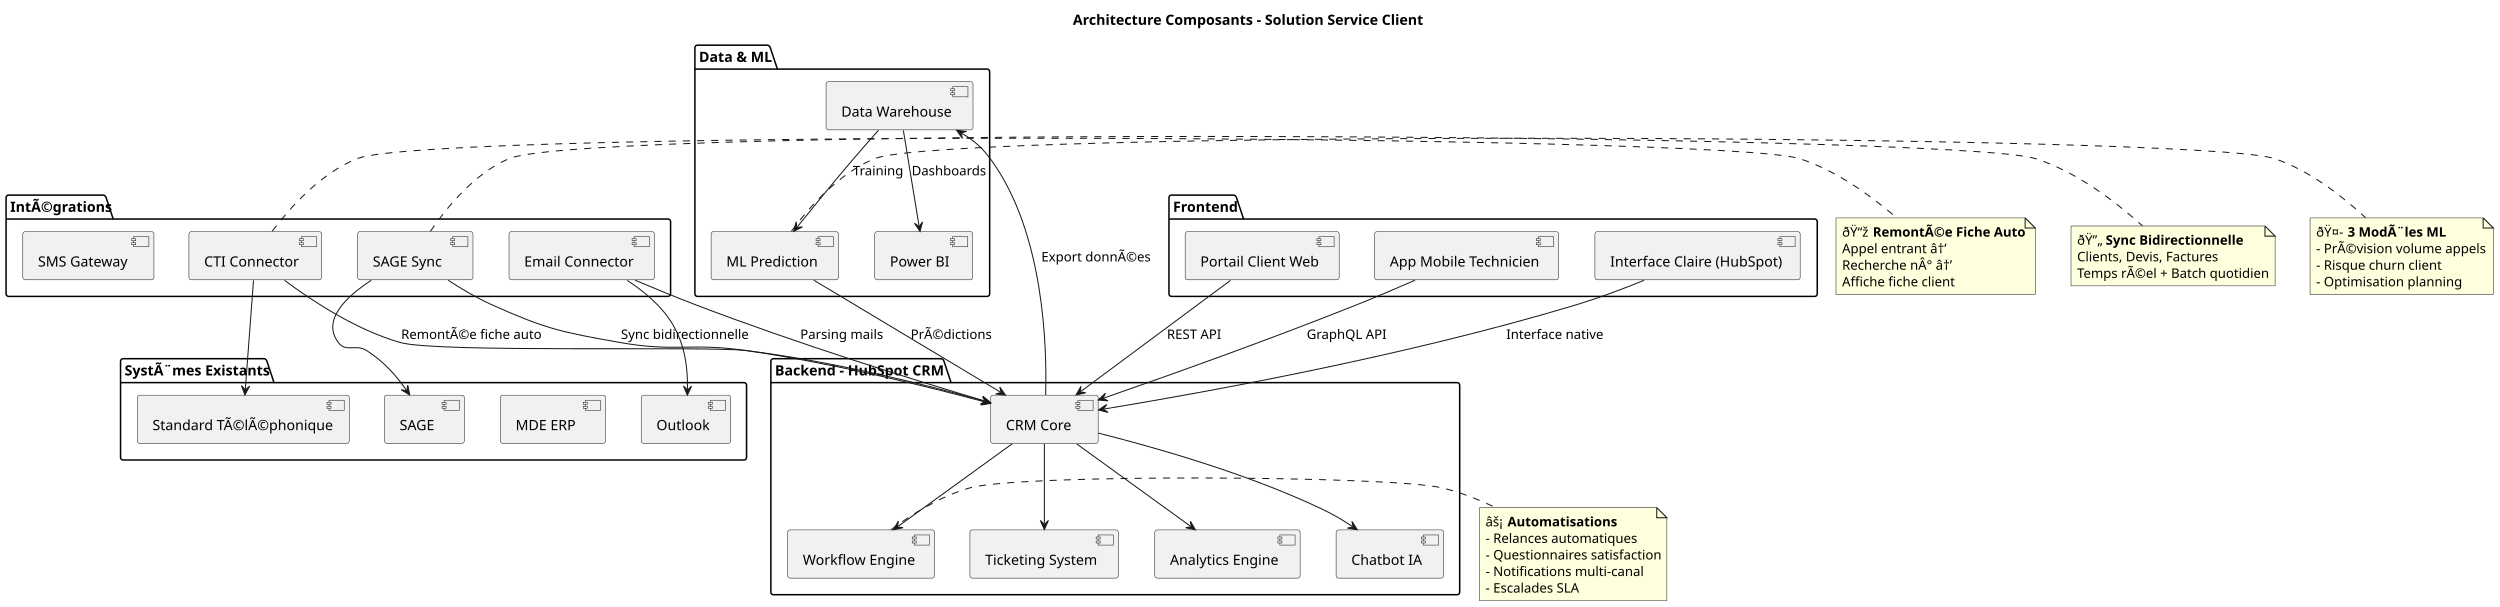
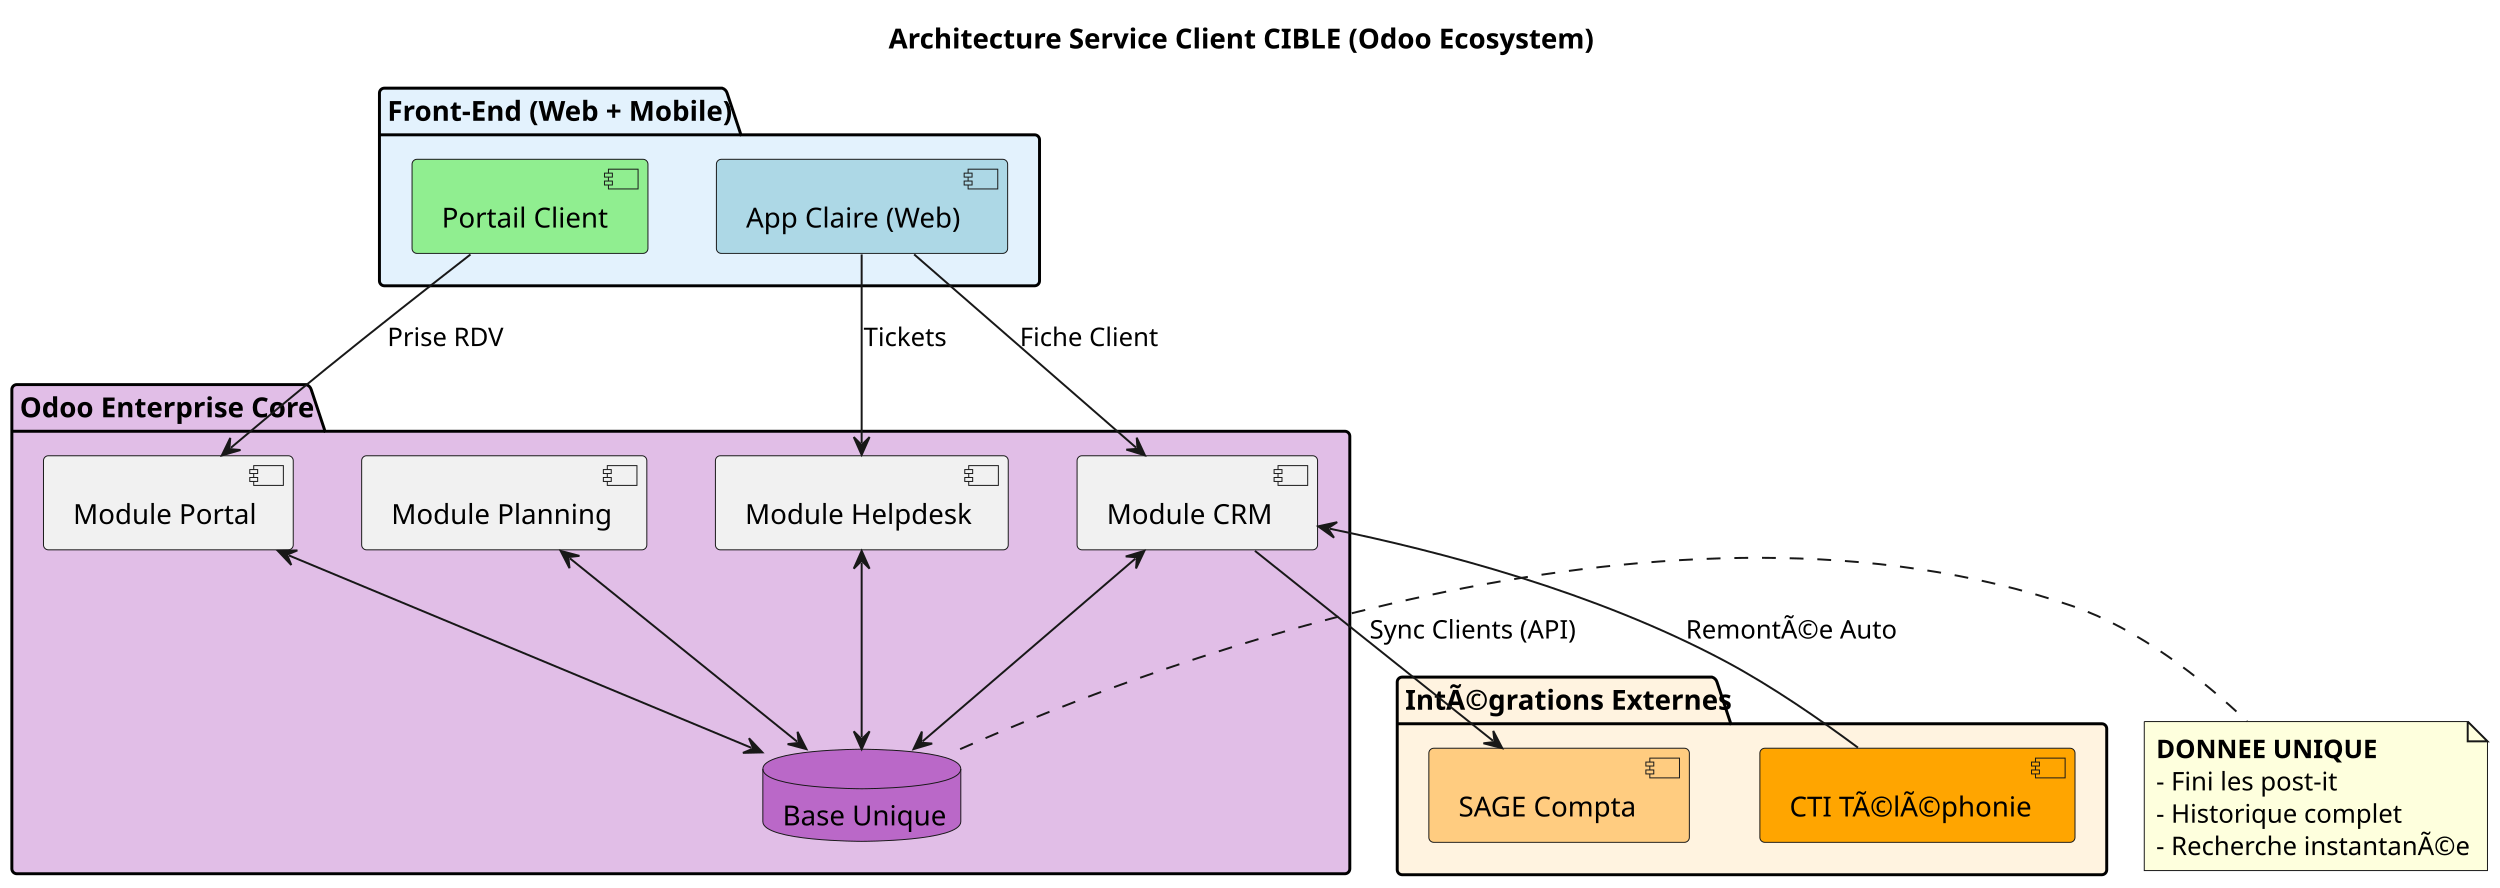
- <svg xmlns="http://www.w3.org/2000/svg" contentStyleType="text/css" height="599px" preserveAspectRatio="none" style="width:2468px;height:599px;background:#FFFFFF;" version="1.1" viewBox="0 0 2468 599" width="2468px" zoomAndPan="magnify">
+ <svg xmlns="http://www.w3.org/2000/svg" contentStyleType="text/css" height="449px" preserveAspectRatio="none" style="width:1265px;height:449px;background:#FFFFFF;" version="1.1" viewBox="0 0 1265 449" width="1265px" zoomAndPan="magnify">
  <defs />
  <g>
-     <text fill="#000000" font-family="sans-serif" font-size="14" font-weight="bold" lengthAdjust="spacing" textLength="336.062" x="1059.152" y="24.533">Architecture Composants - Solution Service Client</text>
-     <g id="cluster_Frontend">
-       <path d="M1156.5,192.609 L1218.155,192.609 A3.75,3.75 0 0 1 1220.655,195.109 L1227.655,216.219 L1791.5,216.219 A2.5,2.5 0 0 1 1794,218.719 L1794,290.109 A2.5,2.5 0 0 1 1791.5,292.609 L1156.5,292.609 A2.5,2.5 0 0 1 1154,290.109 L1154,195.109 A2.5,2.5 0 0 1 1156.5,192.609 " fill="none" style="stroke:#000000;stroke-width:1.5;" />
-       <line style="stroke:#000000;stroke-width:1.5;" x1="1154" x2="1227.655" y1="216.219" y2="216.219" />
-       <text fill="#000000" font-family="sans-serif" font-size="14" font-weight="bold" lengthAdjust="spacing" textLength="60.655" x="1158" y="209.143">Frontend</text>
+     <text fill="#000000" font-family="sans-serif" font-size="14" font-weight="bold" lengthAdjust="spacing" textLength="352.427" x="449.617" y="24.533">Architecture Service Client CIBLE (Odoo Ecosystem)</text>
+     <g id="cluster_Front-End (Web + Mobile)">
+       <path d="M194.5,44.609 L365.421,44.609 A3.75,3.75 0 0 1 367.921,47.109 L374.921,68.219 L523.5,68.219 A2.5,2.5 0 0 1 526,70.719 L526,142.109 A2.5,2.5 0 0 1 523.5,144.609 L194.5,144.609 A2.5,2.5 0 0 1 192,142.109 L192,47.109 A2.5,2.5 0 0 1 194.5,44.609 " fill="#E3F2FD" style="stroke:#000000;stroke-width:1.5;" />
+       <line style="stroke:#000000;stroke-width:1.5;" x1="192" x2="374.921" y1="68.219" y2="68.219" />
+       <text fill="#000000" font-family="sans-serif" font-size="14" font-weight="bold" lengthAdjust="spacing" textLength="169.921" x="196" y="61.143">Front-End (Web + Mobile)</text>
    </g>
-     <g id="cluster_Backend - HubSpot CRM">
-       <path d="M763.5,354.109 L929.39,354.109 A3.75,3.75 0 0 1 931.89,356.609 L938.89,377.719 L1438.5,377.719 A2.5,2.5 0 0 1 1441,380.219 L1441,584.609 A2.5,2.5 0 0 1 1438.5,587.109 L763.5,587.109 A2.5,2.5 0 0 1 761,584.609 L761,356.609 A2.5,2.5 0 0 1 763.5,354.109 " fill="none" style="stroke:#000000;stroke-width:1.5;" />
-       <line style="stroke:#000000;stroke-width:1.5;" x1="761" x2="938.89" y1="377.719" y2="377.719" />
-       <text fill="#000000" font-family="sans-serif" font-size="14" font-weight="bold" lengthAdjust="spacing" textLength="164.89" x="765" y="370.643">Backend - HubSpot CRM</text>
+     <g id="cluster_Odoo Enterprise Core">
+       <path d="M8.5,194.609 L154.969,194.609 A3.75,3.75 0 0 1 157.469,197.109 L164.469,218.219 L680.5,218.219 A2.5,2.5 0 0 1 683,220.719 L683,439.609 A2.5,2.5 0 0 1 680.5,442.109 L8.5,442.109 A2.5,2.5 0 0 1 6,439.609 L6,197.109 A2.5,2.5 0 0 1 8.5,194.609 " fill="#E1BEE7" style="stroke:#000000;stroke-width:1.5;" />
+       <line style="stroke:#000000;stroke-width:1.5;" x1="6" x2="164.469" y1="218.219" y2="218.219" />
+       <text fill="#000000" font-family="sans-serif" font-size="14" font-weight="bold" lengthAdjust="spacing" textLength="145.469" x="10" y="211.143">Odoo Enterprise Core</text>
    </g>
-     <g id="cluster_IntÃ©grations">
-       <path d="M8.5,192.609 L102.257,192.609 A3.75,3.75 0 0 1 104.757,195.109 L111.757,216.219 L659.5,216.219 A2.5,2.5 0 0 1 662,218.719 L662,290.109 A2.5,2.5 0 0 1 659.5,292.609 L8.5,292.609 A2.5,2.5 0 0 1 6,290.109 L6,195.109 A2.5,2.5 0 0 1 8.5,192.609 " fill="none" style="stroke:#000000;stroke-width:1.5;" />
-       <line style="stroke:#000000;stroke-width:1.5;" x1="6" x2="111.757" y1="216.219" y2="216.219" />
-       <text fill="#000000" font-family="sans-serif" font-size="14" font-weight="bold" lengthAdjust="spacing" textLength="92.757" x="10" y="209.143">IntÃ©grations</text>
+     <g id="cluster_IntÃ©grations Externes">
+       <path d="M709.5,342.609 L866.291,342.609 A3.75,3.75 0 0 1 868.791,345.109 L875.791,366.219 L1063.5,366.219 A2.5,2.5 0 0 1 1066,368.719 L1066,440.109 A2.5,2.5 0 0 1 1063.5,442.609 L709.5,442.609 A2.5,2.5 0 0 1 707,440.109 L707,345.109 A2.5,2.5 0 0 1 709.5,342.609 " fill="#FFF3E0" style="stroke:#000000;stroke-width:1.5;" />
+       <line style="stroke:#000000;stroke-width:1.5;" x1="707" x2="875.791" y1="366.219" y2="366.219" />
+       <text fill="#000000" font-family="sans-serif" font-size="14" font-weight="bold" lengthAdjust="spacing" textLength="155.791" x="711" y="359.143">IntÃ©grations Externes</text>
    </g>
-     <g id="cluster_Data &amp; ML">
-       <path d="M688.5,44.609 L757.948,44.609 A3.75,3.75 0 0 1 760.448,47.109 L767.448,68.219 L974.5,68.219 A2.5,2.5 0 0 1 977,70.719 L977,290.109 A2.5,2.5 0 0 1 974.5,292.609 L688.5,292.609 A2.5,2.5 0 0 1 686,290.109 L686,47.109 A2.5,2.5 0 0 1 688.5,44.609 " fill="none" style="stroke:#000000;stroke-width:1.5;" />
-       <line style="stroke:#000000;stroke-width:1.5;" x1="686" x2="767.448" y1="68.219" y2="68.219" />
-       <text fill="#000000" font-family="sans-serif" font-size="14" font-weight="bold" lengthAdjust="spacing" textLength="68.448" x="690" y="61.143">Data &amp; ML</text>
+     <g id="elem_Portal">
+       <rect fill="#90EE90" height="47.609" rx="2.5" ry="2.5" style="stroke:#181818;stroke-width:0.5;" width="119.365" x="208.5" y="80.609" />
+       <rect fill="#90EE90" height="10" style="stroke:#181818;stroke-width:0.5;" width="15" x="307.865" y="85.609" />
+       <rect fill="#90EE90" height="2" style="stroke:#181818;stroke-width:0.5;" width="4" x="305.865" y="87.609" />
+       <rect fill="#90EE90" height="2" style="stroke:#181818;stroke-width:0.5;" width="4" x="305.865" y="91.609" />
+       <text fill="#000000" font-family="sans-serif" font-size="14" lengthAdjust="spacing" textLength="79.365" x="223.5" y="115.143">Portail Client</text>
    </g>
-     <g id="cluster_SystÃ¨mes Existants">
-       <path d="M121.5,354.109 L261.003,354.109 A3.75,3.75 0 0 1 263.503,356.609 L270.503,377.719 L734.5,377.719 A2.5,2.5 0 0 1 737,380.219 L737,451.609 A2.5,2.5 0 0 1 734.5,454.109 L121.5,454.109 A2.5,2.5 0 0 1 119,451.609 L119,356.609 A2.5,2.5 0 0 1 121.5,354.109 " fill="none" style="stroke:#000000;stroke-width:1.5;" />
-       <line style="stroke:#000000;stroke-width:1.5;" x1="119" x2="270.503" y1="377.719" y2="377.719" />
-       <text fill="#000000" font-family="sans-serif" font-size="14" font-weight="bold" lengthAdjust="spacing" textLength="138.503" x="123" y="370.643">SystÃ¨mes Existants</text>
+     <g id="elem_WebClaire">
+       <rect fill="#ADD8E6" height="47.609" rx="2.5" ry="2.5" style="stroke:#181818;stroke-width:0.5;" width="147.365" x="362.5" y="80.609" />
+       <rect fill="#ADD8E6" height="10" style="stroke:#181818;stroke-width:0.5;" width="15" x="489.865" y="85.609" />
+       <rect fill="#ADD8E6" height="2" style="stroke:#181818;stroke-width:0.5;" width="4" x="487.865" y="87.609" />
+       <rect fill="#ADD8E6" height="2" style="stroke:#181818;stroke-width:0.5;" width="4" x="487.865" y="91.609" />
+       <text fill="#000000" font-family="sans-serif" font-size="14" lengthAdjust="spacing" textLength="107.365" x="377.5" y="115.143">App Claire (Web)</text>
    </g>
-     <g id="elem_PortailWeb">
-       <rect fill="#F1F1F1" height="47.609" rx="2.5" ry="2.5" style="stroke:#181818;stroke-width:0.5;" width="152.041" x="1170" y="228.609" />
-       <rect fill="#F1F1F1" height="10" style="stroke:#181818;stroke-width:0.5;" width="15" x="1302.041" y="233.609" />
-       <rect fill="#F1F1F1" height="2" style="stroke:#181818;stroke-width:0.5;" width="4" x="1300.041" y="235.609" />
-       <rect fill="#F1F1F1" height="2" style="stroke:#181818;stroke-width:0.5;" width="4" x="1300.041" y="239.609" />
-       <text fill="#000000" font-family="sans-serif" font-size="14" lengthAdjust="spacing" textLength="112.041" x="1185" y="263.143">Portail Client Web</text>
+     <g id="elem_ModCRM">
+       <rect fill="#F1F1F1" height="47.609" rx="2.5" ry="2.5" style="stroke:#181818;stroke-width:0.5;" width="121.689" x="545" y="230.609" />
+       <rect fill="#F1F1F1" height="10" style="stroke:#181818;stroke-width:0.5;" width="15" x="646.689" y="235.609" />
+       <rect fill="#F1F1F1" height="2" style="stroke:#181818;stroke-width:0.5;" width="4" x="644.689" y="237.609" />
+       <rect fill="#F1F1F1" height="2" style="stroke:#181818;stroke-width:0.5;" width="4" x="644.689" y="241.609" />
+       <text fill="#000000" font-family="sans-serif" font-size="14" lengthAdjust="spacing" textLength="81.689" x="560" y="265.143">Module CRM</text>
    </g>
-     <g id="elem_AppMobile">
-       <rect fill="#F1F1F1" height="47.609" rx="2.5" ry="2.5" style="stroke:#181818;stroke-width:0.5;" width="181.634" x="1357" y="228.609" />
-       <rect fill="#F1F1F1" height="10" style="stroke:#181818;stroke-width:0.5;" width="15" x="1518.634" y="233.609" />
-       <rect fill="#F1F1F1" height="2" style="stroke:#181818;stroke-width:0.5;" width="4" x="1516.634" y="235.609" />
-       <rect fill="#F1F1F1" height="2" style="stroke:#181818;stroke-width:0.5;" width="4" x="1516.634" y="239.609" />
-       <text fill="#000000" font-family="sans-serif" font-size="14" lengthAdjust="spacing" textLength="141.634" x="1372" y="263.143">App Mobile Technicien</text>
+     <g id="elem_ModHelpdesk">
+       <rect fill="#F1F1F1" height="47.609" rx="2.5" ry="2.5" style="stroke:#181818;stroke-width:0.5;" width="148.172" x="362" y="230.609" />
+       <rect fill="#F1F1F1" height="10" style="stroke:#181818;stroke-width:0.5;" width="15" x="490.172" y="235.609" />
+       <rect fill="#F1F1F1" height="2" style="stroke:#181818;stroke-width:0.5;" width="4" x="488.172" y="237.609" />
+       <rect fill="#F1F1F1" height="2" style="stroke:#181818;stroke-width:0.5;" width="4" x="488.172" y="241.609" />
+       <text fill="#000000" font-family="sans-serif" font-size="14" lengthAdjust="spacing" textLength="108.172" x="377" y="265.143">Module Helpdesk</text>
    </g>
-     <g id="elem_InterfaceClaire">
-       <rect fill="#F1F1F1" height="47.609" rx="2.5" ry="2.5" style="stroke:#181818;stroke-width:0.5;" width="202.627" x="1574.5" y="228.609" />
-       <rect fill="#F1F1F1" height="10" style="stroke:#181818;stroke-width:0.5;" width="15" x="1757.127" y="233.609" />
-       <rect fill="#F1F1F1" height="2" style="stroke:#181818;stroke-width:0.5;" width="4" x="1755.127" y="235.609" />
-       <rect fill="#F1F1F1" height="2" style="stroke:#181818;stroke-width:0.5;" width="4" x="1755.127" y="239.609" />
-       <text fill="#000000" font-family="sans-serif" font-size="14" lengthAdjust="spacing" textLength="162.627" x="1589.5" y="263.143">Interface Claire (HubSpot)</text>
+     <g id="elem_ModPlanning">
+       <rect fill="#F1F1F1" height="47.609" rx="2.5" ry="2.5" style="stroke:#181818;stroke-width:0.5;" width="144.296" x="183" y="230.609" />
+       <rect fill="#F1F1F1" height="10" style="stroke:#181818;stroke-width:0.5;" width="15" x="307.296" y="235.609" />
+       <rect fill="#F1F1F1" height="2" style="stroke:#181818;stroke-width:0.5;" width="4" x="305.296" y="237.609" />
+       <rect fill="#F1F1F1" height="2" style="stroke:#181818;stroke-width:0.5;" width="4" x="305.296" y="241.609" />
+       <text fill="#000000" font-family="sans-serif" font-size="14" lengthAdjust="spacing" textLength="104.296" x="198" y="265.143">Module Planning</text>
    </g>
-     <g id="elem_CRMCore">
-       <rect fill="#F1F1F1" height="47.609" rx="2.5" ry="2.5" style="stroke:#181818;stroke-width:0.5;" width="106.117" x="978" y="390.109" />
-       <rect fill="#F1F1F1" height="10" style="stroke:#181818;stroke-width:0.5;" width="15" x="1064.117" y="395.109" />
-       <rect fill="#F1F1F1" height="2" style="stroke:#181818;stroke-width:0.5;" width="4" x="1062.117" y="397.109" />
-       <rect fill="#F1F1F1" height="2" style="stroke:#181818;stroke-width:0.5;" width="4" x="1062.117" y="401.109" />
-       <text fill="#000000" font-family="sans-serif" font-size="14" lengthAdjust="spacing" textLength="66.117" x="993" y="424.643">CRM Core</text>
+     <g id="elem_ModPortal">
+       <rect fill="#F1F1F1" height="47.609" rx="2.5" ry="2.5" style="stroke:#181818;stroke-width:0.5;" width="126.379" x="22" y="230.609" />
+       <rect fill="#F1F1F1" height="10" style="stroke:#181818;stroke-width:0.5;" width="15" x="128.379" y="235.609" />
+       <rect fill="#F1F1F1" height="2" style="stroke:#181818;stroke-width:0.5;" width="4" x="126.379" y="237.609" />
+       <rect fill="#F1F1F1" height="2" style="stroke:#181818;stroke-width:0.5;" width="4" x="126.379" y="241.609" />
+       <text fill="#000000" font-family="sans-serif" font-size="14" lengthAdjust="spacing" textLength="86.379" x="37" y="265.143">Module Portal</text>
    </g>
-     <g id="elem_Ticketing">
-       <rect fill="#F1F1F1" height="47.609" rx="2.5" ry="2.5" style="stroke:#181818;stroke-width:0.5;" width="146.586" x="957.5" y="523.109" />
-       <rect fill="#F1F1F1" height="10" style="stroke:#181818;stroke-width:0.5;" width="15" x="1084.086" y="528.109" />
-       <rect fill="#F1F1F1" height="2" style="stroke:#181818;stroke-width:0.5;" width="4" x="1082.086" y="530.109" />
-       <rect fill="#F1F1F1" height="2" style="stroke:#181818;stroke-width:0.5;" width="4" x="1082.086" y="534.109" />
-       <text fill="#000000" font-family="sans-serif" font-size="14" lengthAdjust="spacing" textLength="106.586" x="972.5" y="557.643">Ticketing System</text>
-     </g>
-     <g id="elem_Workflows">
-       <rect fill="#F1F1F1" height="47.609" rx="2.5" ry="2.5" style="stroke:#181818;stroke-width:0.5;" width="145.041" x="777.5" y="523.109" />
-       <rect fill="#F1F1F1" height="10" style="stroke:#181818;stroke-width:0.5;" width="15" x="902.541" y="528.109" />
-       <rect fill="#F1F1F1" height="2" style="stroke:#181818;stroke-width:0.5;" width="4" x="900.541" y="530.109" />
-       <rect fill="#F1F1F1" height="2" style="stroke:#181818;stroke-width:0.5;" width="4" x="900.541" y="534.109" />
-       <text fill="#000000" font-family="sans-serif" font-size="14" lengthAdjust="spacing" textLength="105.041" x="792.5" y="557.643">Workflow Engine</text>
-     </g>
-     <g id="elem_Analytics">
-       <rect fill="#F1F1F1" height="47.609" rx="2.5" ry="2.5" style="stroke:#181818;stroke-width:0.5;" width="143.503" x="1140" y="523.109" />
-       <rect fill="#F1F1F1" height="10" style="stroke:#181818;stroke-width:0.5;" width="15" x="1263.503" y="528.109" />
-       <rect fill="#F1F1F1" height="2" style="stroke:#181818;stroke-width:0.5;" width="4" x="1261.503" y="530.109" />
-       <rect fill="#F1F1F1" height="2" style="stroke:#181818;stroke-width:0.5;" width="4" x="1261.503" y="534.109" />
-       <text fill="#000000" font-family="sans-serif" font-size="14" lengthAdjust="spacing" textLength="103.503" x="1155" y="557.643">Analytics Engine</text>
-     </g>
-     <g id="elem_Chatbot">
-       <rect fill="#F1F1F1" height="47.609" rx="2.5" ry="2.5" style="stroke:#181818;stroke-width:0.5;" width="106.151" x="1319" y="523.109" />
-       <rect fill="#F1F1F1" height="10" style="stroke:#181818;stroke-width:0.5;" width="15" x="1405.151" y="528.109" />
-       <rect fill="#F1F1F1" height="2" style="stroke:#181818;stroke-width:0.5;" width="4" x="1403.151" y="530.109" />
-       <rect fill="#F1F1F1" height="2" style="stroke:#181818;stroke-width:0.5;" width="4" x="1403.151" y="534.109" />
-       <text fill="#000000" font-family="sans-serif" font-size="14" lengthAdjust="spacing" textLength="66.151" x="1334" y="557.643">Chatbot IA</text>
+     <g id="elem_DB">
+       <path d="M386,389.109 C386,379.109 436.082,379.109 436.082,379.109 C436.082,379.109 486.165,379.109 486.165,389.109 L486.165,415.719 C486.165,425.719 436.082,425.719 436.082,425.719 C436.082,425.719 386,425.719 386,415.719 L386,389.109 " fill="#BA68C8" style="stroke:#181818;stroke-width:0.5;" />
+       <path d="M386,389.109 C386,399.109 436.082,399.109 436.082,399.109 C436.082,399.109 486.165,399.109 486.165,389.109 " fill="none" style="stroke:#181818;stroke-width:0.5;" />
+       <text fill="#000000" font-family="sans-serif" font-size="14" lengthAdjust="spacing" textLength="80.165" x="396" y="417.643">Base Unique</text>
    </g>
    <g id="elem_CTI">
-       <rect fill="#F1F1F1" height="47.609" rx="2.5" ry="2.5" style="stroke:#181818;stroke-width:0.5;" width="131.034" x="186.5" y="228.609" />
-       <rect fill="#F1F1F1" height="10" style="stroke:#181818;stroke-width:0.5;" width="15" x="297.534" y="233.609" />
-       <rect fill="#F1F1F1" height="2" style="stroke:#181818;stroke-width:0.5;" width="4" x="295.534" y="235.609" />
-       <rect fill="#F1F1F1" height="2" style="stroke:#181818;stroke-width:0.5;" width="4" x="295.534" y="239.609" />
-       <text fill="#000000" font-family="sans-serif" font-size="14" lengthAdjust="spacing" textLength="91.034" x="201.5" y="263.143">CTI Connector</text>
-     </g>
-     <g id="elem_SAGESync">
-       <rect fill="#F1F1F1" height="47.609" rx="2.5" ry="2.5" style="stroke:#181818;stroke-width:0.5;" width="113.917" x="353" y="228.609" />
-       <rect fill="#F1F1F1" height="10" style="stroke:#181818;stroke-width:0.5;" width="15" x="446.917" y="233.609" />
-       <rect fill="#F1F1F1" height="2" style="stroke:#181818;stroke-width:0.5;" width="4" x="444.917" y="235.609" />
-       <rect fill="#F1F1F1" height="2" style="stroke:#181818;stroke-width:0.5;" width="4" x="444.917" y="239.609" />
-       <text fill="#000000" font-family="sans-serif" font-size="14" lengthAdjust="spacing" textLength="73.917" x="368" y="263.143">SAGE Sync</text>
-     </g>
-     <g id="elem_EmailConn">
-       <rect fill="#F1F1F1" height="47.609" rx="2.5" ry="2.5" style="stroke:#181818;stroke-width:0.5;" width="143.489" x="502.5" y="228.609" />
-       <rect fill="#F1F1F1" height="10" style="stroke:#181818;stroke-width:0.5;" width="15" x="625.989" y="233.609" />
-       <rect fill="#F1F1F1" height="2" style="stroke:#181818;stroke-width:0.5;" width="4" x="623.989" y="235.609" />
-       <rect fill="#F1F1F1" height="2" style="stroke:#181818;stroke-width:0.5;" width="4" x="623.989" y="239.609" />
-       <text fill="#000000" font-family="sans-serif" font-size="14" lengthAdjust="spacing" textLength="103.489" x="517.5" y="263.143">Email Connector</text>
-     </g>
-     <g id="elem_SMS">
-       <rect fill="#F1F1F1" height="47.609" rx="2.5" ry="2.5" style="stroke:#181818;stroke-width:0.5;" width="129.476" x="22.5" y="228.609" />
-       <rect fill="#F1F1F1" height="10" style="stroke:#181818;stroke-width:0.5;" width="15" x="131.976" y="233.609" />
-       <rect fill="#F1F1F1" height="2" style="stroke:#181818;stroke-width:0.5;" width="4" x="129.976" y="235.609" />
-       <rect fill="#F1F1F1" height="2" style="stroke:#181818;stroke-width:0.5;" width="4" x="129.976" y="239.609" />
-       <text fill="#000000" font-family="sans-serif" font-size="14" lengthAdjust="spacing" textLength="89.476" x="37.5" y="263.143">SMS Gateway</text>
-     </g>
-     <g id="elem_DWH">
-       <rect fill="#F1F1F1" height="47.609" rx="2.5" ry="2.5" style="stroke:#181818;stroke-width:0.5;" width="145.055" x="815.5" y="80.609" />
-       <rect fill="#F1F1F1" height="10" style="stroke:#181818;stroke-width:0.5;" width="15" x="940.555" y="85.609" />
-       <rect fill="#F1F1F1" height="2" style="stroke:#181818;stroke-width:0.5;" width="4" x="938.555" y="87.609" />
-       <rect fill="#F1F1F1" height="2" style="stroke:#181818;stroke-width:0.5;" width="4" x="938.555" y="91.609" />
-       <text fill="#000000" font-family="sans-serif" font-size="14" lengthAdjust="spacing" textLength="105.055" x="830.5" y="115.143">Data Warehouse</text>
-     </g>
-     <g id="elem_ML">
-       <rect fill="#F1F1F1" height="47.609" rx="2.5" ry="2.5" style="stroke:#181818;stroke-width:0.5;" width="125.593" x="702" y="228.609" />
-       <rect fill="#F1F1F1" height="10" style="stroke:#181818;stroke-width:0.5;" width="15" x="807.593" y="233.609" />
-       <rect fill="#F1F1F1" height="2" style="stroke:#181818;stroke-width:0.5;" width="4" x="805.593" y="235.609" />
-       <rect fill="#F1F1F1" height="2" style="stroke:#181818;stroke-width:0.5;" width="4" x="805.593" y="239.609" />
-       <text fill="#000000" font-family="sans-serif" font-size="14" lengthAdjust="spacing" textLength="85.593" x="717" y="263.143">ML Prediction</text>
-     </g>
-     <g id="elem_PowerBI">
-       <rect fill="#F1F1F1" height="47.609" rx="2.5" ry="2.5" style="stroke:#181818;stroke-width:0.5;" width="96.8" x="863.5" y="228.609" />
-       <rect fill="#F1F1F1" height="10" style="stroke:#181818;stroke-width:0.5;" width="15" x="940.3" y="233.609" />
-       <rect fill="#F1F1F1" height="2" style="stroke:#181818;stroke-width:0.5;" width="4" x="938.3" y="235.609" />
-       <rect fill="#F1F1F1" height="2" style="stroke:#181818;stroke-width:0.5;" width="4" x="938.3" y="239.609" />
-       <text fill="#000000" font-family="sans-serif" font-size="14" lengthAdjust="spacing" textLength="56.8" x="878.5" y="263.143">Power BI</text>
+       <rect fill="#FFA500" height="47.609" rx="2.5" ry="2.5" style="stroke:#181818;stroke-width:0.5;" width="159.451" x="890.5" y="378.609" />
+       <rect fill="#FFA500" height="10" style="stroke:#181818;stroke-width:0.5;" width="15" x="1029.951" y="383.609" />
+       <rect fill="#FFA500" height="2" style="stroke:#181818;stroke-width:0.5;" width="4" x="1027.951" y="385.609" />
+       <rect fill="#FFA500" height="2" style="stroke:#181818;stroke-width:0.5;" width="4" x="1027.951" y="389.609" />
+       <text fill="#000000" font-family="sans-serif" font-size="14" lengthAdjust="spacing" textLength="119.451" x="905.5" y="413.143">CTI TÃ©lÃ©phonie</text>
    </g>
    <g id="elem_SAGE">
-       <rect fill="#F1F1F1" height="47.609" rx="2.5" ry="2.5" style="stroke:#181818;stroke-width:0.5;" width="78.903" x="379.5" y="390.109" />
-       <rect fill="#F1F1F1" height="10" style="stroke:#181818;stroke-width:0.5;" width="15" x="438.403" y="395.109" />
-       <rect fill="#F1F1F1" height="2" style="stroke:#181818;stroke-width:0.5;" width="4" x="436.403" y="397.109" />
-       <rect fill="#F1F1F1" height="2" style="stroke:#181818;stroke-width:0.5;" width="4" x="436.403" y="401.109" />
-       <text fill="#000000" font-family="sans-serif" font-size="14" lengthAdjust="spacing" textLength="38.903" x="394.5" y="424.643">SAGE</text>
+       <rect fill="#FFCC80" height="47.609" rx="2.5" ry="2.5" style="stroke:#181818;stroke-width:0.5;" width="131.814" x="723" y="378.609" />
+       <rect fill="#FFCC80" height="10" style="stroke:#181818;stroke-width:0.5;" width="15" x="834.813" y="383.609" />
+       <rect fill="#FFCC80" height="2" style="stroke:#181818;stroke-width:0.5;" width="4" x="832.813" y="385.609" />
+       <rect fill="#FFCC80" height="2" style="stroke:#181818;stroke-width:0.5;" width="4" x="832.813" y="389.609" />
+       <text fill="#000000" font-family="sans-serif" font-size="14" lengthAdjust="spacing" textLength="91.814" x="738" y="413.143">SAGE Compta</text>
    </g>
-     <g id="elem_ERP">
-       <rect fill="#F1F1F1" height="47.609" rx="2.5" ry="2.5" style="stroke:#181818;stroke-width:0.5;" width="103.786" x="494" y="390.109" />
-       <rect fill="#F1F1F1" height="10" style="stroke:#181818;stroke-width:0.5;" width="15" x="577.786" y="395.109" />
-       <rect fill="#F1F1F1" height="2" style="stroke:#181818;stroke-width:0.5;" width="4" x="575.786" y="397.109" />
-       <rect fill="#F1F1F1" height="2" style="stroke:#181818;stroke-width:0.5;" width="4" x="575.786" y="401.109" />
-       <text fill="#000000" font-family="sans-serif" font-size="14" lengthAdjust="spacing" textLength="63.786" x="509" y="424.643">MDE ERP</text>
+     <g id="elem_GMN23">
+       <path d="M1085,365.109 L1085,440.516 L1258.661,440.516 L1258.661,375.109 L1248.661,365.109 L1085,365.109 " fill="#FEFFDD" style="stroke:#181818;stroke-width:0.5;" />
+       <path d="M1248.661,365.109 L1248.661,375.109 L1258.661,375.109 L1248.661,365.109 " fill="#FEFFDD" style="stroke:#181818;stroke-width:1;" />
+       <text fill="#000000" font-family="sans-serif" font-size="13" font-weight="bold" lengthAdjust="spacing" textLength="109.789" x="1091" y="383.604">DONNEE UNIQUE</text>
+       <text fill="#000000" font-family="sans-serif" font-size="13" lengthAdjust="spacing" textLength="88.131" x="1091" y="399.956">- Fini les post-it</text>
+       <text fill="#000000" font-family="sans-serif" font-size="13" lengthAdjust="spacing" textLength="115.597" x="1091" y="416.308">- Historique complet</text>
+       <text fill="#000000" font-family="sans-serif" font-size="13" lengthAdjust="spacing" textLength="152.661" x="1091" y="432.659">- Recherche instantanÃ©e</text>
    </g>
-     <g id="elem_Tel">
-       <rect fill="#F1F1F1" height="47.609" rx="2.5" ry="2.5" style="stroke:#181818;stroke-width:0.5;" width="209.292" x="135.5" y="390.109" />
-       <rect fill="#F1F1F1" height="10" style="stroke:#181818;stroke-width:0.5;" width="15" x="324.792" y="395.109" />
-       <rect fill="#F1F1F1" height="2" style="stroke:#181818;stroke-width:0.5;" width="4" x="322.792" y="397.109" />
-       <rect fill="#F1F1F1" height="2" style="stroke:#181818;stroke-width:0.5;" width="4" x="322.792" y="401.109" />
-       <text fill="#000000" font-family="sans-serif" font-size="14" lengthAdjust="spacing" textLength="169.292" x="150.5" y="424.643">Standard TÃ©lÃ©phonique</text>
+     <g id="link_ModCRM_DB">
+       <path d="M574.508,282.649 C542.488,310.149 498.523,347.921 466.803,375.151 " fill="none" id="ModCRM-DB" style="stroke:#181818;stroke-width:1;" />
+       <polygon fill="#181818" points="579.06,278.739,569.626,281.569,575.267,281.997,574.838,287.638,579.06,278.739" style="stroke:#181818;stroke-width:1;" />
+       <polygon fill="#181818" points="462.25,379.059,471.684,376.232,466.044,375.803,466.474,370.162,462.25,379.059" style="stroke:#181818;stroke-width:1;" />
    </g>
-     <g id="elem_Outlook">
-       <rect fill="#F1F1F1" height="47.609" rx="2.5" ry="2.5" style="stroke:#181818;stroke-width:0.5;" width="88.248" x="633" y="390.109" />
-       <rect fill="#F1F1F1" height="10" style="stroke:#181818;stroke-width:0.5;" width="15" x="701.248" y="395.109" />
-       <rect fill="#F1F1F1" height="2" style="stroke:#181818;stroke-width:0.5;" width="4" x="699.248" y="397.109" />
-       <rect fill="#F1F1F1" height="2" style="stroke:#181818;stroke-width:0.5;" width="4" x="699.248" y="401.109" />
-       <text fill="#000000" font-family="sans-serif" font-size="14" lengthAdjust="spacing" textLength="48.248" x="648" y="424.643">Outlook</text>
+     <g id="link_ModHelpdesk_DB">
+       <path d="M436,284.739 C436,312.239 436,345.829 436,373.059 " fill="none" id="ModHelpdesk-DB" style="stroke:#181818;stroke-width:1;" />
+       <polygon fill="#181818" points="436,278.739,432,287.739,436,283.739,440,287.739,436,278.739" style="stroke:#181818;stroke-width:1;" />
+       <polygon fill="#181818" points="436,379.059,440,370.059,436,374.059,432,370.059,436,379.059" style="stroke:#181818;stroke-width:1;" />
    </g>
-     <g id="elem_GMN43">
-       <path d="M1812.5,215.109 L1812.5,290.516 L2009.203,290.516 L2009.203,225.109 L1999.203,215.109 L1812.5,215.109 " fill="#FEFFDD" style="stroke:#181818;stroke-width:0.5;" />
-       <path d="M1999.203,215.109 L1999.203,225.109 L2009.203,225.109 L1999.203,215.109 " fill="#FEFFDD" style="stroke:#181818;stroke-width:1;" />
-       <text fill="#000000" font-family="sans-serif" font-size="13" lengthAdjust="spacing" textLength="26.73" x="1818.5" y="233.605">ðŸ“ž</text>
-       <text fill="#000000" font-family="sans-serif" font-size="13" font-weight="bold" lengthAdjust="spacing" textLength="145.361" x="1848.842" y="233.605">RemontÃ©e Fiche Auto</text>
-       <text fill="#000000" font-family="sans-serif" font-size="13" lengthAdjust="spacing" textLength="95.939" x="1818.5" y="249.956">Appel entrant â†’</text>
-       <text fill="#000000" font-family="sans-serif" font-size="13" lengthAdjust="spacing" textLength="106.184" x="1818.5" y="266.308">Recherche nÂ° â†’</text>
-       <text fill="#000000" font-family="sans-serif" font-size="13" lengthAdjust="spacing" textLength="104.774" x="1818.5" y="282.659">Affiche fiche client</text>
+     <g id="link_ModPlanning_DB">
+       <path d="M288.35,282.507 C322.44,310.007 369.609,348.063 403.379,375.293 " fill="none" id="ModPlanning-DB" style="stroke:#181818;stroke-width:1;" />
+       <polygon fill="#181818" points="283.68,278.739,288.173,287.503,287.572,281.879,293.196,281.277,283.68,278.739" style="stroke:#181818;stroke-width:1;" />
+       <polygon fill="#181818" points="408.05,379.059,403.555,370.296,404.158,375.921,398.533,376.524,408.05,379.059" style="stroke:#181818;stroke-width:1;" />
    </g>
-     <g id="elem_GMN46">
-       <path d="M2044.5,223.109 L2044.5,282.164 L2245.977,282.164 L2245.977,233.109 L2235.977,223.109 L2044.5,223.109 " fill="#FEFFDD" style="stroke:#181818;stroke-width:0.5;" />
-       <path d="M2235.977,223.109 L2235.977,233.109 L2245.977,233.109 L2235.977,223.109 " fill="#FEFFDD" style="stroke:#181818;stroke-width:1;" />
-       <text fill="#000000" font-family="sans-serif" font-size="13" lengthAdjust="spacing" textLength="24.559" x="2050.5" y="241.605">ðŸ”„</text>
-       <text fill="#000000" font-family="sans-serif" font-size="13" font-weight="bold" lengthAdjust="spacing" textLength="132.203" x="2078.671" y="241.605">Sync Bidirectionnelle</text>
-       <text fill="#000000" font-family="sans-serif" font-size="13" lengthAdjust="spacing" textLength="137.262" x="2050.5" y="257.956">Clients, Devis, Factures</text>
-       <text fill="#000000" font-family="sans-serif" font-size="13" lengthAdjust="spacing" textLength="180.477" x="2050.5" y="274.308">Temps rÃ©el + Batch quotidien</text>
+     <g id="link_ModPortal_DB">
+       <path d="M146.16,281.044 C213.62,309.114 315.28,351.395 380.22,378.405 " fill="none" id="ModPortal-DB" style="stroke:#181818;stroke-width:1;" />
+       <polygon fill="#181818" points="140.62,278.739,147.393,285.89,145.236,280.66,150.466,278.504,140.62,278.739" style="stroke:#181818;stroke-width:1;" />
+       <polygon fill="#181818" points="385.76,380.709,378.986,373.56,381.143,378.789,375.914,380.946,385.76,380.709" style="stroke:#181818;stroke-width:1;" />
    </g>
-     <g id="elem_GMN49">
-       <path d="M2280.5,215.109 L2280.5,290.516 L2461.366,290.516 L2461.366,225.109 L2451.366,215.109 L2280.5,215.109 " fill="#FEFFDD" style="stroke:#181818;stroke-width:0.5;" />
-       <path d="M2451.366,215.109 L2451.366,225.109 L2461.366,225.109 L2451.366,215.109 " fill="#FEFFDD" style="stroke:#181818;stroke-width:1;" />
-       <text fill="#000000" font-family="sans-serif" font-size="13" lengthAdjust="spacing" textLength="27.46" x="2286.5" y="233.605">ðŸ¤-</text>
-       <text fill="#000000" font-family="sans-serif" font-size="13" font-weight="bold" lengthAdjust="spacing" textLength="91.724" x="2317.572" y="233.605">3 ModÃ¨les ML</text>
-       <text fill="#000000" font-family="sans-serif" font-size="13" lengthAdjust="spacing" textLength="159.866" x="2286.5" y="249.956">- PrÃ©vision volume appels</text>
-       <text fill="#000000" font-family="sans-serif" font-size="13" lengthAdjust="spacing" textLength="118.498" x="2286.5" y="266.308">- Risque churn client</text>
-       <text fill="#000000" font-family="sans-serif" font-size="13" lengthAdjust="spacing" textLength="132.958" x="2286.5" y="282.659">- Optimisation planning</text>
+     <g id="link_Portal_ModPortal">
+       <path d="M238.06,128.759 C217.4,144.829 189.38,166.829 165,186.609 C147.28,200.999 132.204,213.578 116.814,226.578 " fill="none" id="Portal-to-ModPortal" style="stroke:#181818;stroke-width:1;" />
+       <polygon fill="#181818" points="112.23,230.449,121.687,227.697,116.05,227.223,116.524,221.586,112.23,230.449" style="stroke:#181818;stroke-width:1;" />
+       <text fill="#000000" font-family="sans-serif" font-size="13" lengthAdjust="spacing" textLength="60.677" x="196" y="175.105">Prise RDV</text>
    </g>
-     <g id="elem_GMN52">
-       <path d="M1460.5,501.109 L1460.5,592.867 L1645.523,592.867 L1645.523,511.109 L1635.523,501.109 L1460.5,501.109 " fill="#FEFFDD" style="stroke:#181818;stroke-width:0.5;" />
-       <path d="M1635.523,501.109 L1635.523,511.109 L1645.523,511.109 L1635.523,501.109 " fill="#FEFFDD" style="stroke:#181818;stroke-width:1;" />
-       <text fill="#000000" font-family="sans-serif" font-size="13" lengthAdjust="spacing" textLength="18.059" x="1466.5" y="519.605">âš¡</text>
-       <text fill="#000000" font-family="sans-serif" font-size="13" font-weight="bold" lengthAdjust="spacing" textLength="101.842" x="1488.171" y="519.605">Automatisations</text>
-       <text fill="#000000" font-family="sans-serif" font-size="13" lengthAdjust="spacing" textLength="143.8" x="1466.5" y="535.956">- Relances automatiques</text>
-       <text fill="#000000" font-family="sans-serif" font-size="13" lengthAdjust="spacing" textLength="164.023" x="1466.5" y="552.308">- Questionnaires satisfaction</text>
-       <text fill="#000000" font-family="sans-serif" font-size="13" lengthAdjust="spacing" textLength="145.215" x="1466.5" y="568.659">- Notifications multi-canal</text>
-       <text fill="#000000" font-family="sans-serif" font-size="13" lengthAdjust="spacing" textLength="96.103" x="1466.5" y="585.011">- Escalades SLA</text>
+     <g id="link_WebClaire_ModCRM">
+       <path d="M462.56,128.729 C494.41,156.459 542.935,198.699 574.815,226.459 " fill="none" id="WebClaire-to-ModCRM" style="stroke:#181818;stroke-width:1;" />
+       <polygon fill="#181818" points="579.34,230.399,575.179,221.472,575.569,227.116,569.926,227.506,579.34,230.399" style="stroke:#181818;stroke-width:1;" />
+       <text fill="#000000" font-family="sans-serif" font-size="13" lengthAdjust="spacing" textLength="68.637" x="516" y="175.105">Fiche Client</text>
    </g>
-     <g id="link_PortailWeb_CRMCore">
-       <path d="M1214.74,276.799 C1173.97,307.039 1107.899,356.065 1067.119,386.315 " fill="none" id="PortailWeb-to-CRMCore" style="stroke:#181818;stroke-width:1;" />
-       <polygon fill="#181818" points="1062.3,389.889,1071.911,387.74,1066.316,386.911,1067.145,381.315,1062.3,389.889" style="stroke:#181818;stroke-width:1;" />
-       <text fill="#000000" font-family="sans-serif" font-size="13" lengthAdjust="spacing" textLength="59.236" x="1152" y="334.604">REST API</text>
+     <g id="link_WebClaire_ModHelpdesk">
+       <path d="M436,128.729 C436,156.379 436,196.369 436,224.159 " fill="none" id="WebClaire-to-ModHelpdesk" style="stroke:#181818;stroke-width:1;" />
+       <polygon fill="#181818" points="436,230.159,440,221.159,436,225.159,432,221.159,436,230.159" style="stroke:#181818;stroke-width:1;" />
+       <text fill="#000000" font-family="sans-serif" font-size="13" lengthAdjust="spacing" textLength="41.171" x="437" y="175.105">Tickets</text>
    </g>
-     <g id="link_AppMobile_CRMCore">
-       <path d="M1396.9,276.609 C1379.01,284.459 1358.71,293.139 1340,300.609 C1251.06,336.119 1151.668,371.432 1089.798,392.911 " fill="none" id="AppMobile-to-CRMCore" style="stroke:#181818;stroke-width:1;" />
-       <polygon fill="#181818" points="1084.13,394.879,1093.944,395.706,1088.853,393.24,1091.32,388.149,1084.13,394.879" style="stroke:#181818;stroke-width:1;" />
-       <text fill="#000000" font-family="sans-serif" font-size="13" lengthAdjust="spacing" textLength="78.038" x="1290" y="334.604">GraphQL API</text>
+     <g id="link_CTI_ModCRM">
+       <path d="M940.13,378.309 C921.5,364.469 896.66,347.229 873,334.609 C806.88,299.359 728.827,279.038 672.887,267.538 " fill="none" id="CTI-to-ModCRM" style="stroke:#181818;stroke-width:1;" />
+       <polygon fill="#181818" points="667.01,266.329,675.02,272.06,671.908,267.336,676.631,264.224,667.01,266.329" style="stroke:#181818;stroke-width:1;" />
+       <text fill="#000000" font-family="sans-serif" font-size="13" lengthAdjust="spacing" textLength="101.353" x="853" y="323.104">RemontÃ©e Auto</text>
    </g>
-     <g id="link_InterfaceClaire_CRMCore">
-       <path d="M1623.05,276.699 C1602.67,285.009 1579.01,293.959 1557,300.609 C1387.38,351.859 1186.15,387.966 1090.291,403.726 " fill="none" id="InterfaceClaire-to-CRMCore" style="stroke:#181818;stroke-width:1;" />
-       <polygon fill="#181818" points="1084.37,404.699,1093.9,407.186,1089.304,403.888,1092.602,399.292,1084.37,404.699" style="stroke:#181818;stroke-width:1;" />
-       <text fill="#000000" font-family="sans-serif" font-size="13" lengthAdjust="spacing" textLength="88.886" x="1487" y="334.604">Interface native</text>
+     <g id="link_ModCRM_SAGE">
+       <path d="M635,278.739 C669.26,306.079 721.24,347.548 755.45,374.838 " fill="none" id="ModCRM-to-SAGE" style="stroke:#181818;stroke-width:1;" />
+       <polygon fill="#181818" points="760.14,378.579,755.599,369.84,756.231,375.461,750.61,376.094,760.14,378.579" style="stroke:#181818;stroke-width:1;" />
+       <text fill="#000000" font-family="sans-serif" font-size="13" lengthAdjust="spacing" textLength="105.473" x="693" y="323.104">Sync Clients (API)</text>
    </g>
-     <g id="link_CRMCore_Ticketing">
-       <path d="M1031,438.229 C1031,462.029 1031,492.909 1031,516.779 " fill="none" id="CRMCore-to-Ticketing" style="stroke:#181818;stroke-width:1;" />
-       <polygon fill="#181818" points="1031,522.779,1035,513.779,1031,517.779,1027,513.779,1031,522.779" style="stroke:#181818;stroke-width:1;" />
-     </g>
-     <g id="link_CRMCore_Workflows">
-       <path d="M999.06,438.229 C966.07,462.099 919.76,495.611 886.79,519.481 " fill="none" id="CRMCore-to-Workflows" style="stroke:#181818;stroke-width:1;" />
-       <polygon fill="#181818" points="881.93,522.999,891.566,520.962,885.98,520.067,886.874,514.481,881.93,522.999" style="stroke:#181818;stroke-width:1;" />
-     </g>
-     <g id="link_CRMCore_Analytics">
-       <path d="M1062.94,438.229 C1095.93,462.099 1142.24,495.611 1175.21,519.481 " fill="none" id="CRMCore-to-Analytics" style="stroke:#181818;stroke-width:1;" />
-       <polygon fill="#181818" points="1180.07,522.999,1175.126,514.481,1176.02,520.067,1170.434,520.962,1180.07,522.999" style="stroke:#181818;stroke-width:1;" />
-     </g>
-     <g id="link_CRMCore_Chatbot">
-       <path d="M1084.25,427.559 C1140.05,441.619 1229.52,467.049 1302,501.109 C1314.94,507.189 1323.347,511.987 1334.917,519.647 " fill="none" id="CRMCore-to-Chatbot" style="stroke:#181818;stroke-width:1;" />
-       <polygon fill="#181818" points="1339.92,522.959,1334.624,514.656,1335.751,520.199,1330.207,521.326,1339.92,522.959" style="stroke:#181818;stroke-width:1;" />
-     </g>
-     <g id="link_CTI_Tel">
-       <path d="M250.26,276.799 C247.98,307.039 244.469,353.656 242.199,383.906 " fill="none" id="CTI-to-Tel" style="stroke:#181818;stroke-width:1;" />
-       <polygon fill="#181818" points="241.75,389.889,246.412,381.214,242.124,384.903,238.435,380.615,241.75,389.889" style="stroke:#181818;stroke-width:1;" />
-     </g>
-     <g id="link_CTI_CRMCore">
-       <path d="M280.88,276.749 C308.39,297.249 351.89,325.779 395,338.109 C431.55,348.559 699.28,341.419 737,346.109 C822.46,356.739 913.699,379.762 972.139,396.012 " fill="none" id="CTI-to-CRMCore" style="stroke:#181818;stroke-width:1;" />
-       <polygon fill="#181818" points="977.92,397.619,970.321,391.354,973.103,396.28,968.177,399.062,977.92,397.619" style="stroke:#181818;stroke-width:1;" />
-       <text fill="#000000" font-family="sans-serif" font-size="13" lengthAdjust="spacing" textLength="130.984" x="396" y="334.604">RemontÃ©e fiche auto</text>
-     </g>
-     <g id="link_SAGESync_SAGE">
-       <path d="M366.54,276.709 C341.31,293.179 317.48,316.209 334,338.109 C341.79,348.439 351.12,339.099 362,346.109 C379.33,357.269 390.794,370.378 401.004,384.928 " fill="none" id="SAGESync-to-SAGE" style="stroke:#181818;stroke-width:1;" />
-       <polygon fill="#181818" points="404.45,389.839,402.555,380.175,401.578,385.747,396.006,384.77,404.45,389.839" style="stroke:#181818;stroke-width:1;" />
-     </g>
-     <g id="link_SAGESync_CRMCore">
-       <path d="M442.51,276.699 C455.32,285.059 470.43,294.039 485,300.609 C538.66,324.789 554.05,327.829 612,338.109 C666.81,347.829 681.91,338.119 737,346.109 C822.23,358.469 913.524,381.057 972.044,396.736 " fill="none" id="SAGESync-to-CRMCore" style="stroke:#181818;stroke-width:1;" />
-       <polygon fill="#181818" points="977.84,398.289,970.182,392.096,973.01,396.995,968.111,399.824,977.84,398.289" style="stroke:#181818;stroke-width:1;" />
-       <text fill="#000000" font-family="sans-serif" font-size="13" lengthAdjust="spacing" textLength="119.234" x="613" y="334.604">Sync bidirectionnelle</text>
-     </g>
-     <g id="link_EmailConn_Outlook">
-       <path d="M619.17,276.809 C635.91,287.699 653.37,302.239 664,320.109 C676.67,341.409 678.971,364.2 678.67,384.08 " fill="none" id="EmailConn-to-Outlook" style="stroke:#181818;stroke-width:1;" />
-       <polygon fill="#181818" points="678.58,390.079,682.715,381.141,678.655,385.08,674.716,381.02,678.58,390.079" style="stroke:#181818;stroke-width:1;" />
-     </g>
-     <g id="link_EmailConn_CRMCore">
-       <path d="M626.99,276.649 C645.55,284.509 666.6,293.179 686,300.609 C787.78,339.589 903.8,375.547 972.07,395.877 " fill="none" id="EmailConn-to-CRMCore" style="stroke:#181818;stroke-width:1;" />
-       <polygon fill="#181818" points="977.82,397.589,970.336,391.187,973.028,396.162,968.053,398.854,977.82,397.589" style="stroke:#181818;stroke-width:1;" />
-       <text fill="#000000" font-family="sans-serif" font-size="13" lengthAdjust="spacing" textLength="78.025" x="790" y="334.604">Parsing mails</text>
-     </g>
-     <g id="link_CRMCore_DWH">
-       <path d="M1032.25,389.919 C1033.65,342.019 1030.67,230.599 979,158.609 C970.15,146.279 962.642,139.437 949.542,131.677 " fill="none" id="CRMCore-to-DWH" style="stroke:#181818;stroke-width:1;" />
-       <polygon fill="#181818" points="944.38,128.619,950.085,136.648,948.682,131.168,954.162,129.765,944.38,128.619" style="stroke:#181818;stroke-width:1;" />
-       <text fill="#000000" font-family="sans-serif" font-size="13" lengthAdjust="spacing" textLength="102.083" x="1028" y="258.104">Export donnÃ©es</text>
-     </g>
-     <g id="link_DWH_ML">
-       <path d="M867.21,128.649 C858.96,137.889 849.45,148.679 841,158.609 C820.99,182.109 802.48,204.844 787.24,223.794 " fill="none" id="DWH-to-ML" style="stroke:#181818;stroke-width:1;" />
-       <polygon fill="#181818" points="783.48,228.469,792.237,223.963,786.614,224.573,786.003,218.949,783.48,228.469" style="stroke:#181818;stroke-width:1;" />
-       <text fill="#000000" font-family="sans-serif" font-size="13" lengthAdjust="spacing" textLength="46.966" x="842" y="173.105">Training</text>
-     </g>
-     <g id="link_ML_CRMCore">
-       <path d="M803.39,276.629 C853.89,306.909 936.974,356.735 987.474,387.005 " fill="none" id="ML-to-CRMCore" style="stroke:#181818;stroke-width:1;" />
-       <polygon fill="#181818" points="992.62,390.089,986.957,382.031,988.331,387.519,982.844,388.893,992.62,390.089" style="stroke:#181818;stroke-width:1;" />
-       <text fill="#000000" font-family="sans-serif" font-size="13" lengthAdjust="spacing" textLength="75.328" x="899" y="334.604">PrÃ©dictions</text>
-     </g>
-     <g id="link_DWH_PowerBI">
-       <path d="M891.8,128.739 C896.3,156.079 902.758,195.369 907.238,222.659 " fill="none" id="DWH-to-PowerBI" style="stroke:#181818;stroke-width:1;" />
-       <polygon fill="#181818" points="908.21,228.579,910.699,219.05,907.4,223.645,902.805,220.346,908.21,228.579" style="stroke:#181818;stroke-width:1;" />
-       <text fill="#000000" font-family="sans-serif" font-size="13" lengthAdjust="spacing" textLength="70.097" x="900" y="173.105">Dashboards</text>
-     </g>
-     <g id="link_CTI_GMN43">
-       <path d="M268.68,228.299 C286.37,204.879 316.67,170.969 352.5,156.609 C425.93,127.169 1701.16,132.479 1776.5,156.609 C1812.56,168.159 1847.2,193.319 1872.29,214.989 " fill="none" id="CTI-GMN43" style="stroke:#181818;stroke-width:1;stroke-dasharray:7.0,7.0;" />
-     </g>
-     <g id="link_SAGESync_GMN46">
-       <path d="M424.89,228.349 C440.81,204.979 468.42,171.099 502.5,156.609 C579.55,123.849 1929.72,131.209 2009.5,156.609 C2050.3,169.599 2089.36,199.819 2114.97,222.909 " fill="none" id="SAGESync-GMN46" style="stroke:#181818;stroke-width:1;stroke-dasharray:7.0,7.0;" />
-     </g>
-     <g id="link_ML_GMN49">
-       <path d="M781.24,228.309 C798.48,204.909 828.11,170.999 863.5,156.609 C934.62,127.679 2172.78,131.989 2245.5,156.609 C2279.8,168.219 2312.09,193.379 2335.33,215.029 " fill="none" id="ML-GMN49" style="stroke:#181818;stroke-width:1;stroke-dasharray:7.0,7.0;" />
-     </g>
-     <g id="link_Workflows_GMN52">
-       <path d="M879.4,523.049 C899.91,507.889 928.67,489.699 957.5,481.609 C1007.35,467.619 1373.13,469.599 1423.5,481.609 C1441.39,485.879 1459.61,493.039 1476.51,501.089 " fill="none" id="Workflows-GMN52" style="stroke:#181818;stroke-width:1;stroke-dasharray:7.0,7.0;" />
+     <g id="link_DB_GMN23">
+       <path d="M485.83,379.059 C592.05,332.229 847.42,237.649 1048.5,306.609 C1082.41,318.239 1114.18,343.399 1137.01,365.039 " fill="none" id="DB-GMN23" style="stroke:#181818;stroke-width:1;stroke-dasharray:7.0,7.0;" />
    </g>
  </g>
</svg>
